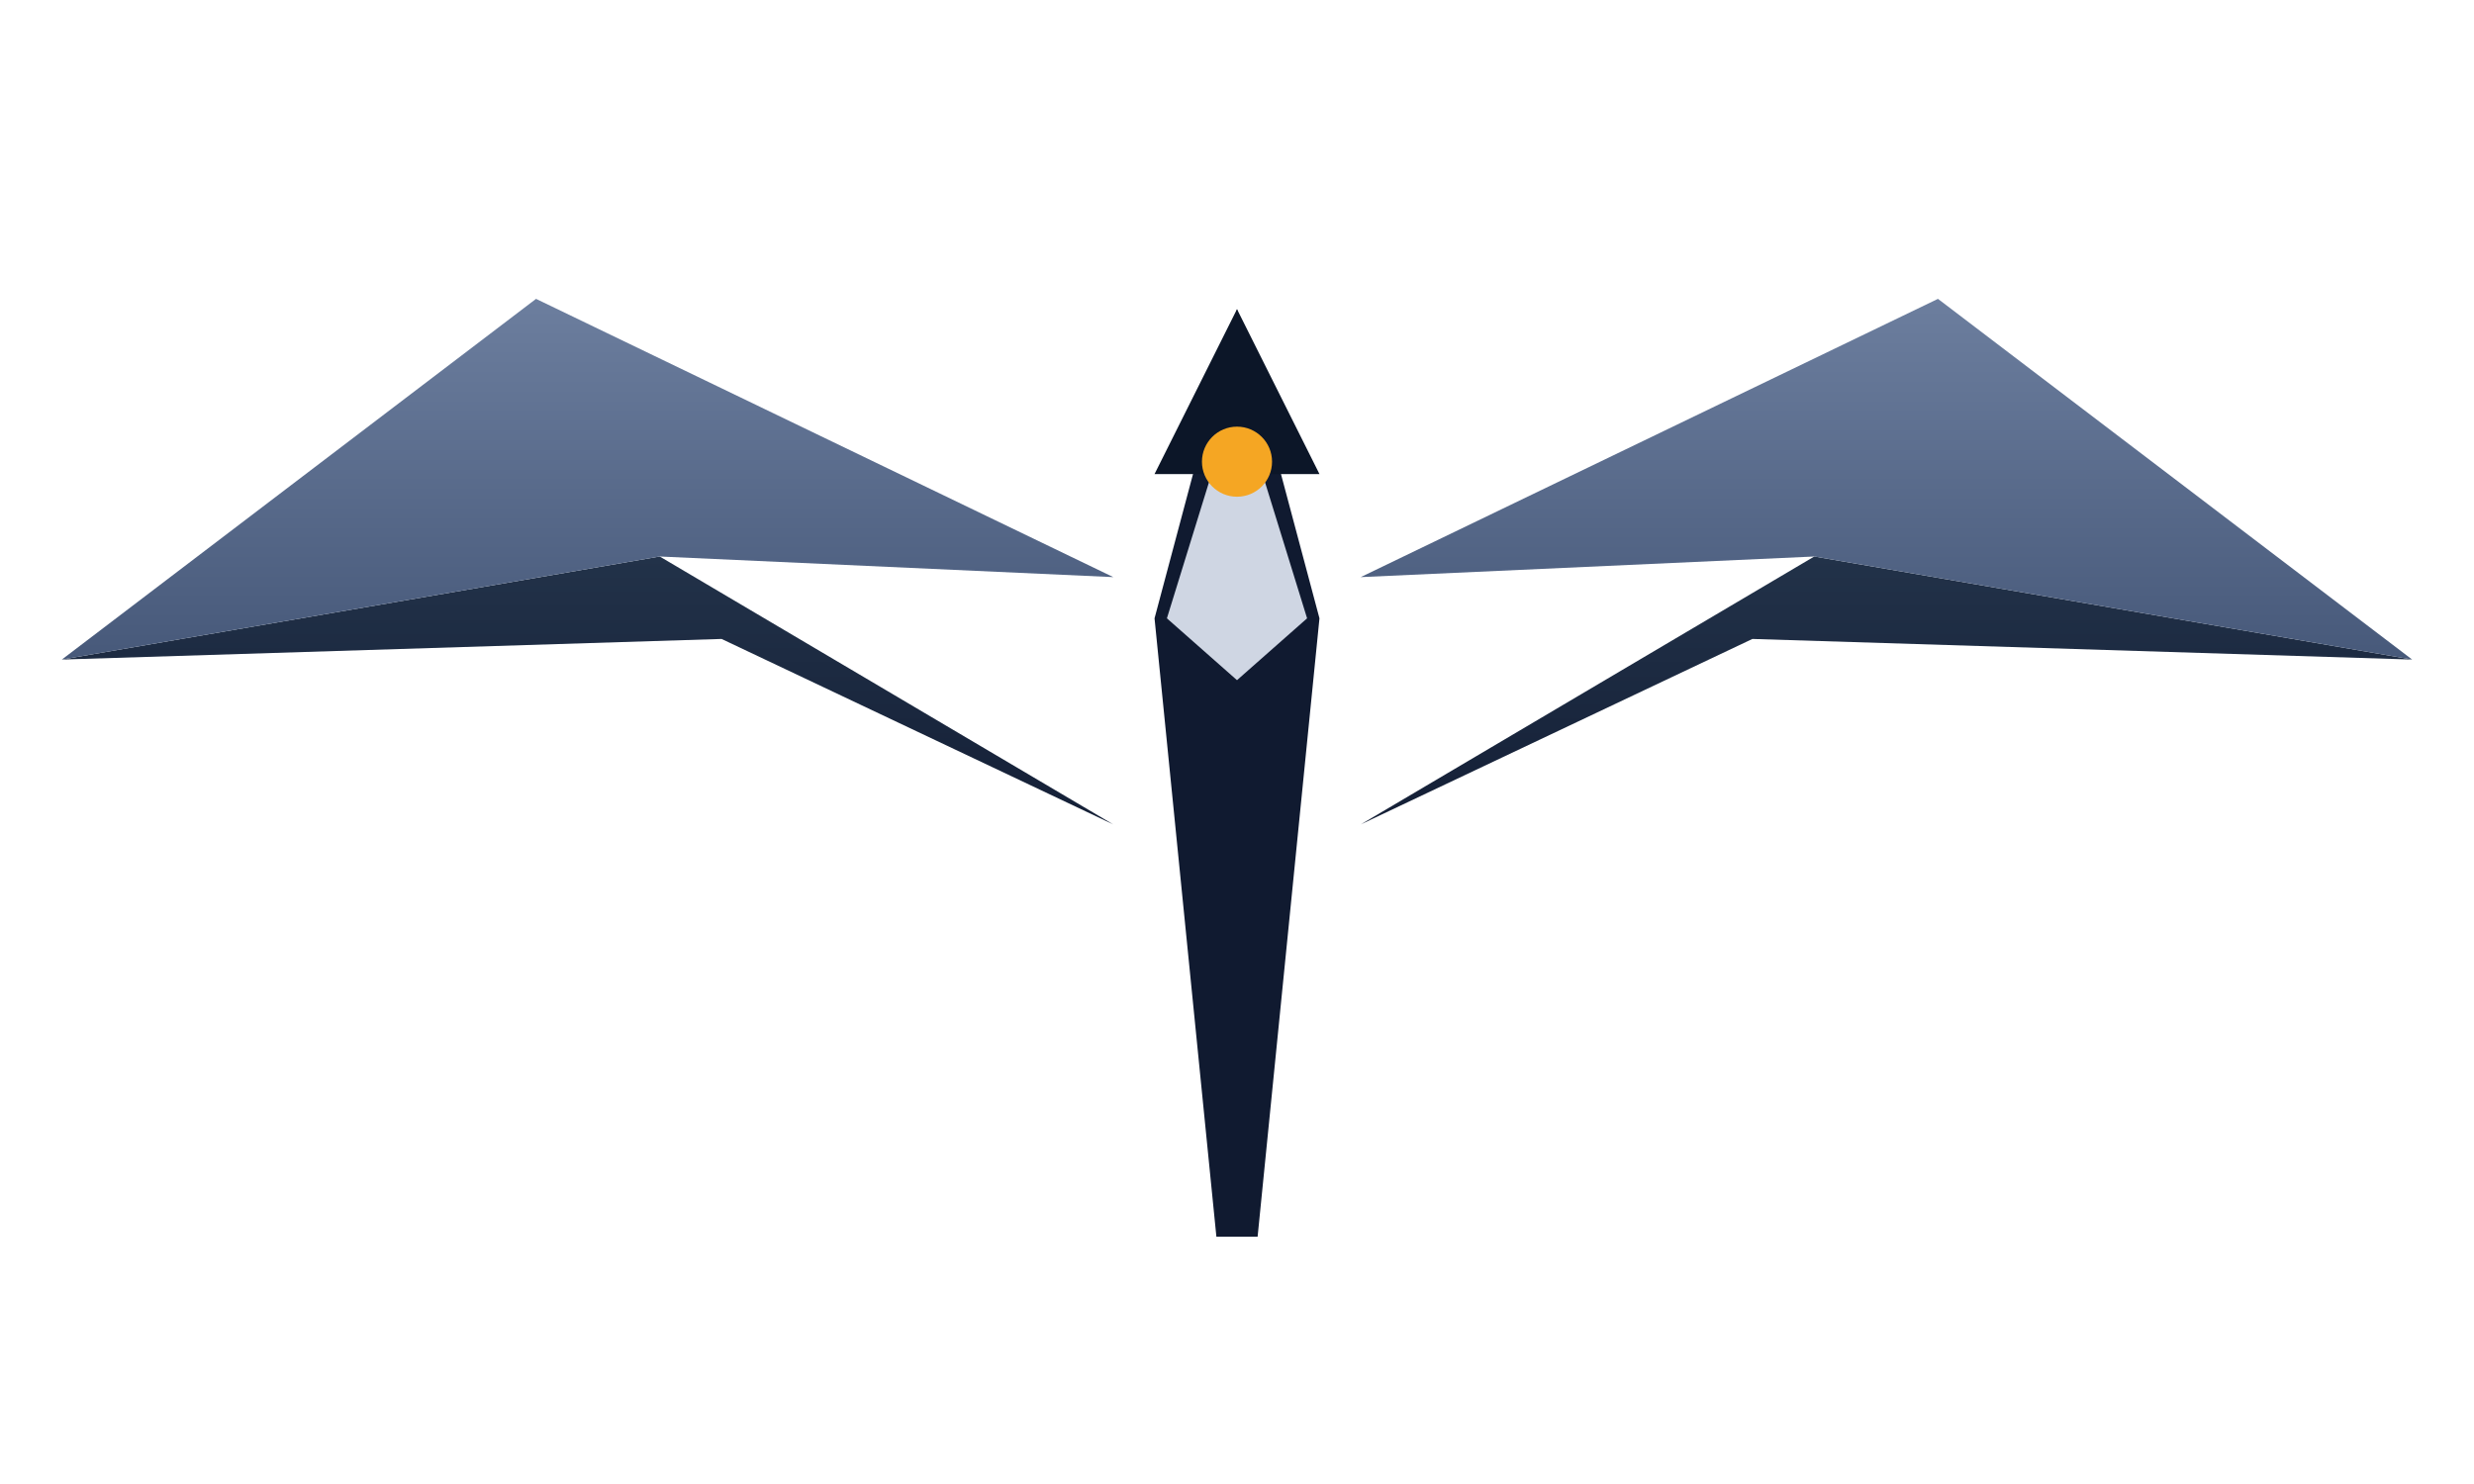
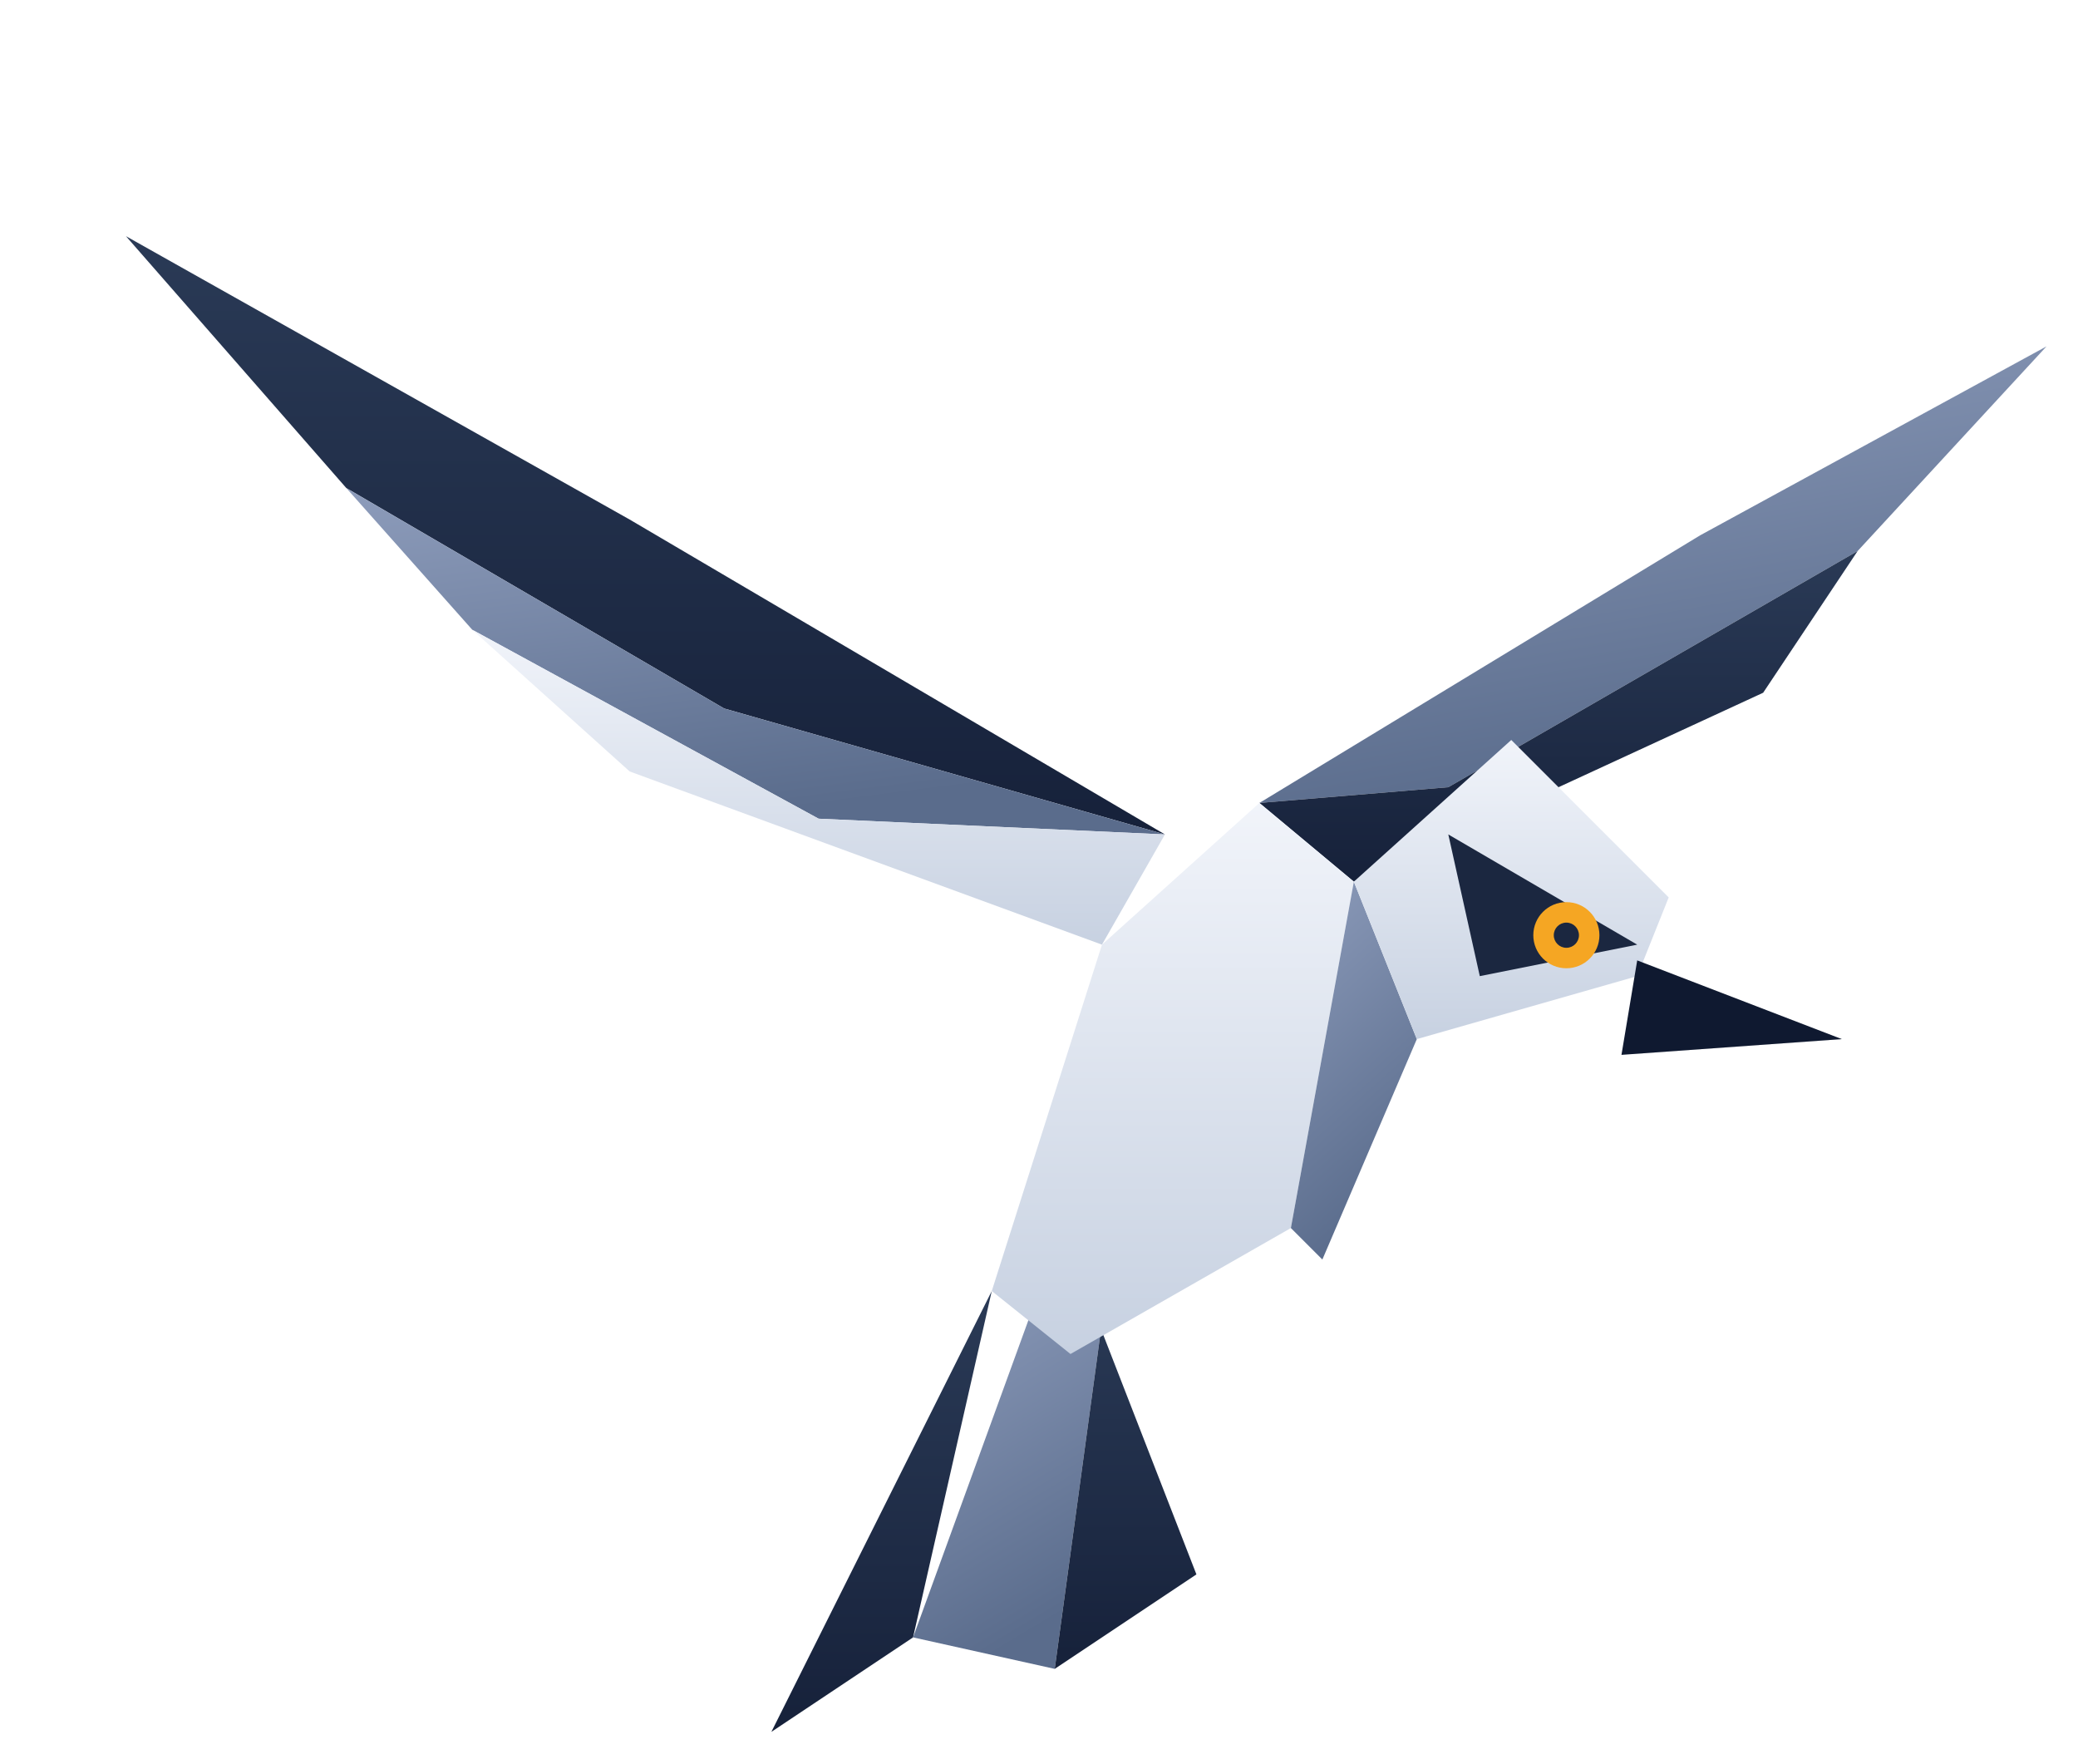
- <svg xmlns="http://www.w3.org/2000/svg" viewBox="0 0 120 72" width="120" height="72">
+ <svg xmlns="http://www.w3.org/2000/svg" viewBox="0 0 132 112" width="132" height="112" fill="none">
  <defs>
-     <linearGradient id="wt" x1="0" y1="0" x2="0" y2="1">
-       <stop offset="0" stop-color="#6c7e9e" />
-       <stop offset="1" stop-color="#47597a" />
+     <linearGradient id="wt" x1="0" y1="0" x2="0.3" y2="1">
+       <stop offset="0" stop-color="#8d9cbb" />
+       <stop offset="1" stop-color="#5a6c8c" />
    </linearGradient>
    <linearGradient id="wb" x1="0" y1="0" x2="0" y2="1">
-       <stop offset="0" stop-color="#223249" />
-       <stop offset="1" stop-color="#141f36" />
+       <stop offset="0" stop-color="#2a3a56" />
+       <stop offset="1" stop-color="#16213a" />
+     </linearGradient>
+     <linearGradient id="wl" x1="0" y1="0" x2="0" y2="1">
+       <stop offset="0" stop-color="#f1f4fa" />
+       <stop offset="1" stop-color="#c7d1e1" />
    </linearGradient>
  </defs>
-   <path d="M32 27 L3 32 L35 31 L54 40 Z" fill="url(#wb)" />
-   <path d="M54 28 L26 14.5 L3 32 L32 27 Z" fill="url(#wt)" />
-   <path d="M88 27 L117 32 L85 31 L66 40 Z" fill="url(#wb)" />
-   <path d="M66 28 L94 14.5 L117 32 L88 27 Z" fill="url(#wt)" />
-   <path d="M56 30 L60 15 L64 30 L61 60 L59 60 Z" fill="#101a30" />
-   <path d="M60 19 L63.4 30 L60 33 L56.6 30 Z" fill="#dfe6f2" opacity="0.92" />
-   <path d="M60 15 L64 23 L56 23 Z" fill="#0c1628" />
-   <circle cx="60" cy="22.4" r="1.7" fill="#f5a623" />
+   <path d="M74 53 L40 33 L8 15 L22 31 L46 45 Z" fill="url(#wb)" />
+   <path d="M74 53 L46 45 L22 31 L30 40 L52 52 Z" fill="url(#wt)" />
+   <path d="M74 53 L52 52 L30 40 L40 49 L70 60 Z" fill="url(#wl)" />
+   <path d="M80 51 L108 34 L130 22 L118 35 L92 50 Z" fill="url(#wt)" />
+   <path d="M80 51 L92 50 L118 35 L112 44 L86 56 Z" fill="url(#wb)" />
+   <path d="M63 82 L49 110 L58 104 Z" fill="url(#wb)" />
+   <path d="M66 82 L58 104 L67 106 L70 84 Z" fill="url(#wt)" />
+   <path d="M69 82 L70 84 L67 106 L76 100 Z" fill="url(#wb)" />
+   <path d="M70 60 L80 51 L86 56 L82 78 L68 86 L63 82 Z" fill="url(#wl)" />
+   <path d="M82 78 L86 56 L90 66 L84 80 Z" fill="url(#wt)" />
+   <path d="M86 56 L96 47 L106 57 L104 62 L90 66 Z" fill="url(#wl)" />
+   <path d="M92 53 L104 60 L94 62 Z" fill="#1b2740" />
+   <path d="M104 61 L117 66 L103 67 Z" fill="#0f1930" />
+   <circle cx="99.5" cy="59.4" r="2.1" fill="#f5a623" />
+   <circle cx="99.5" cy="59.4" r="0.8" fill="#1b2740" />
</svg>
